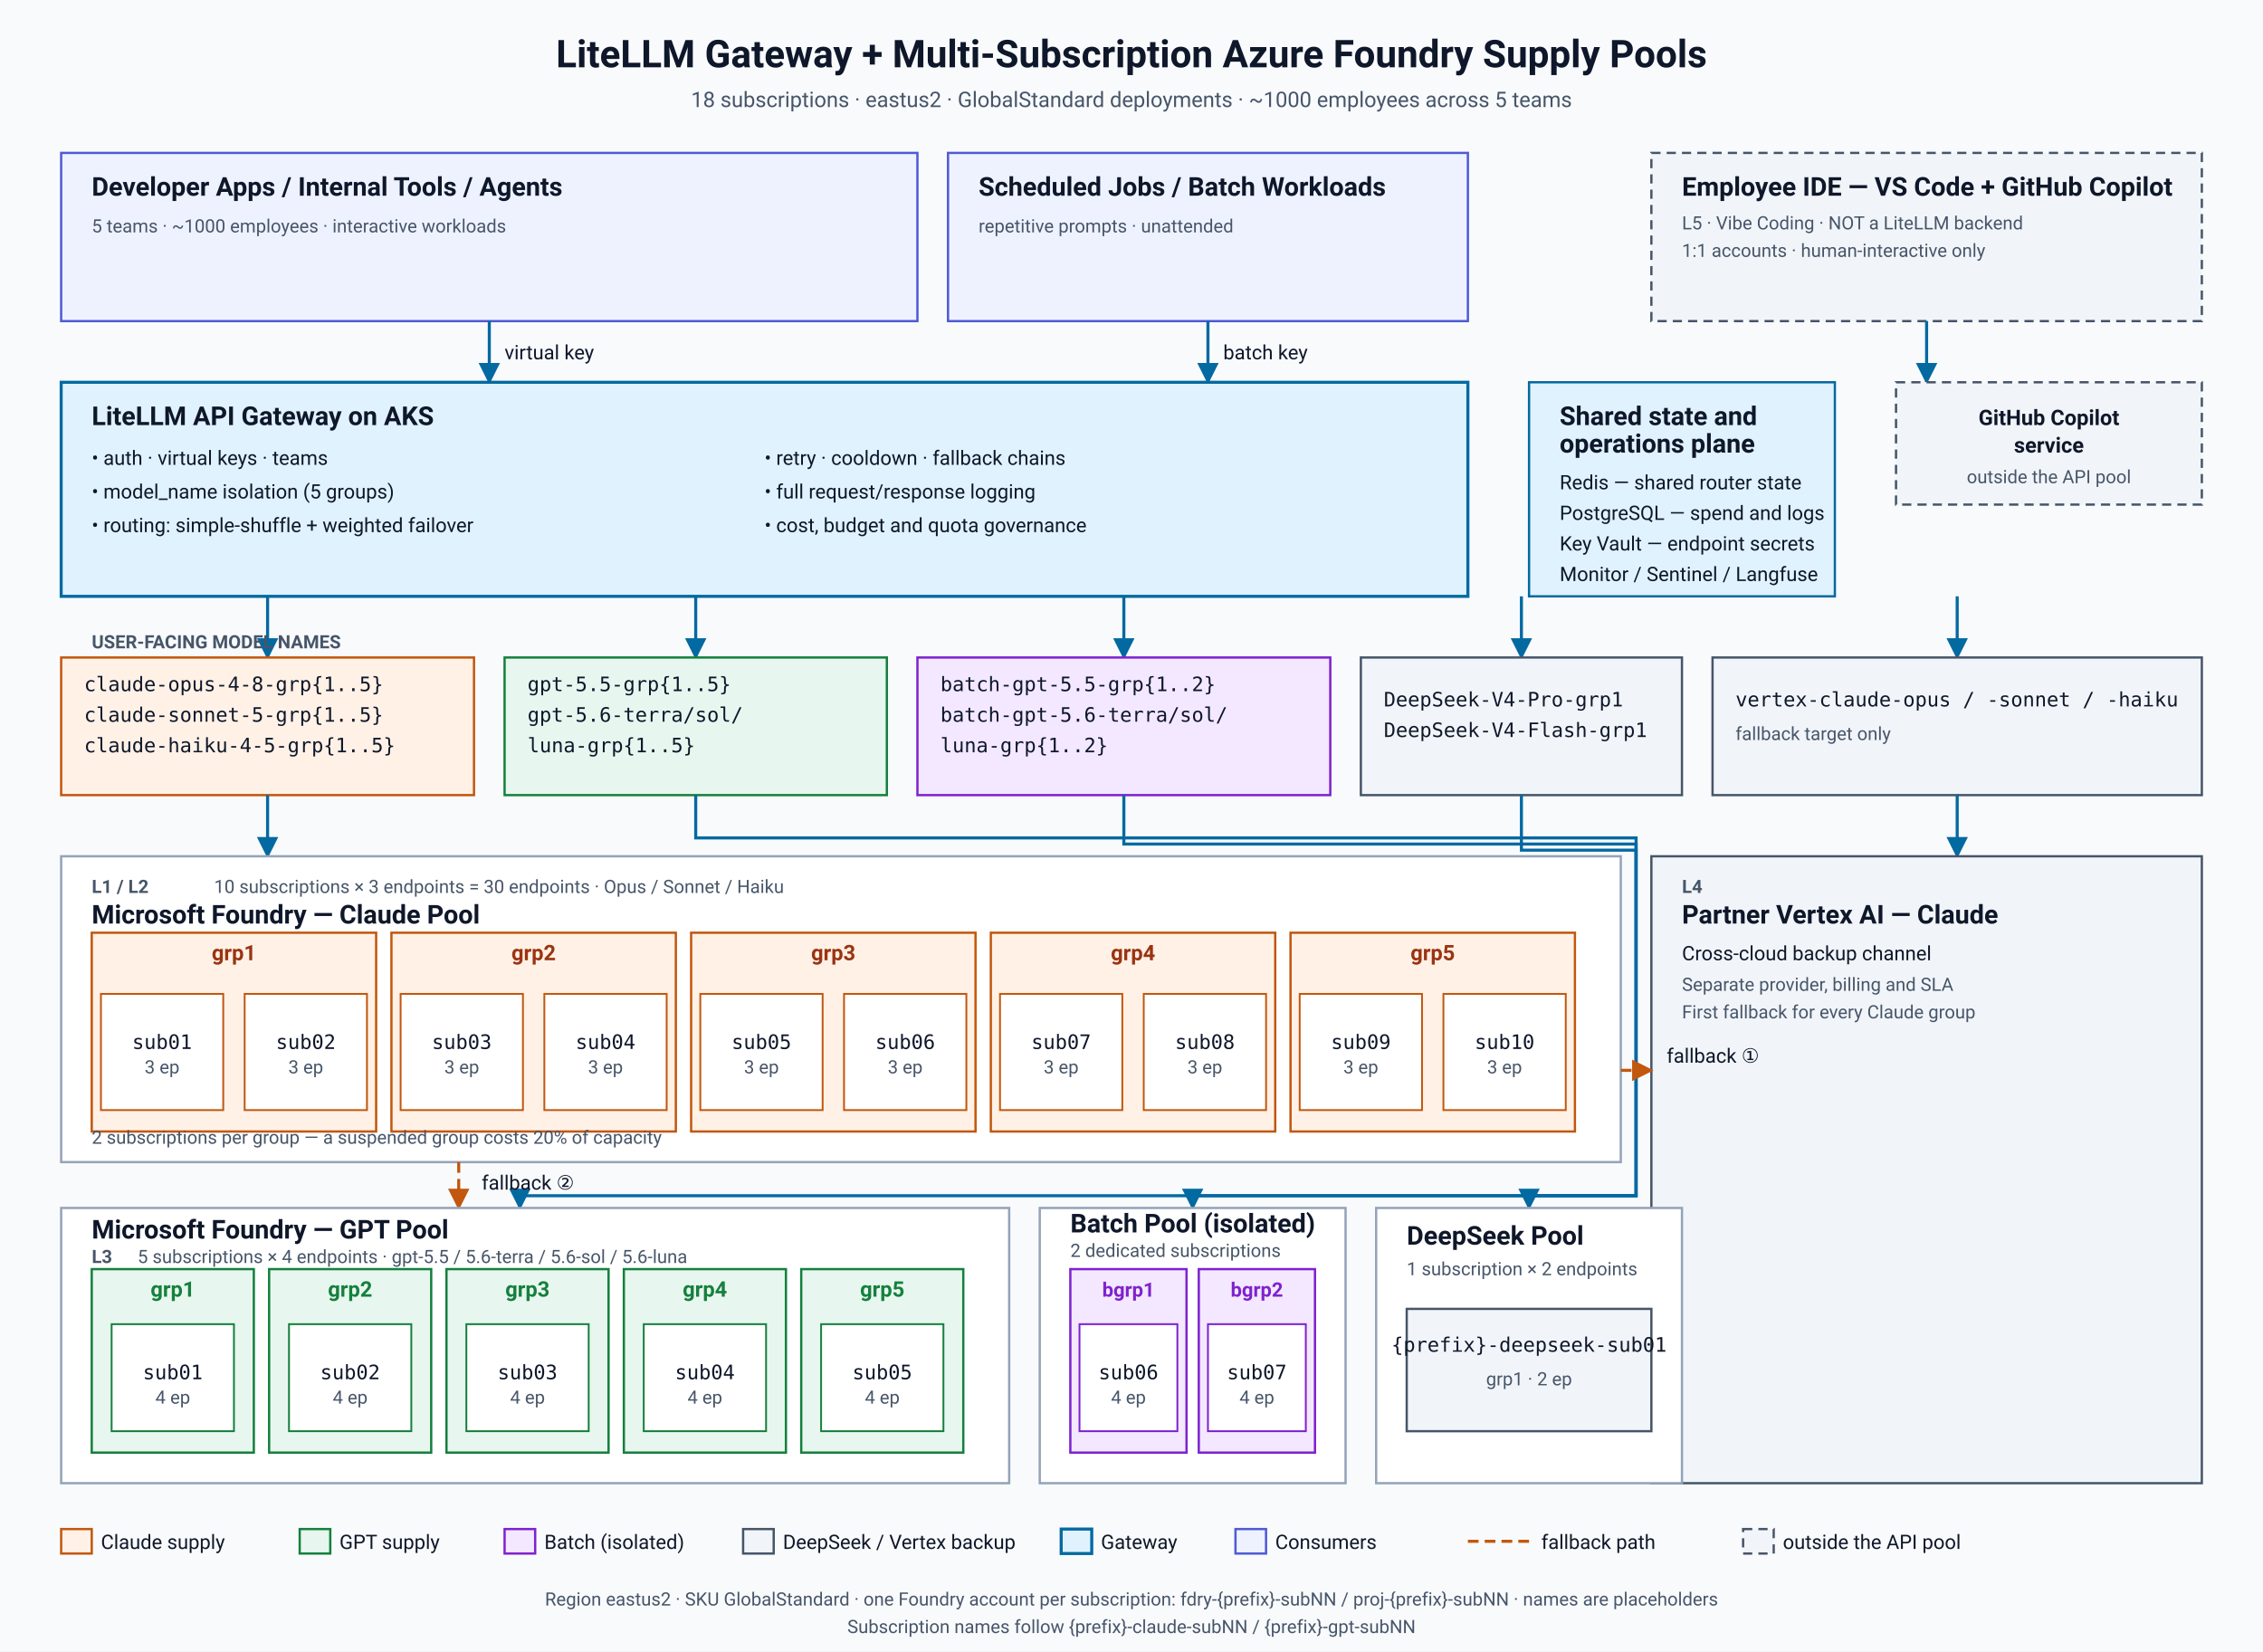
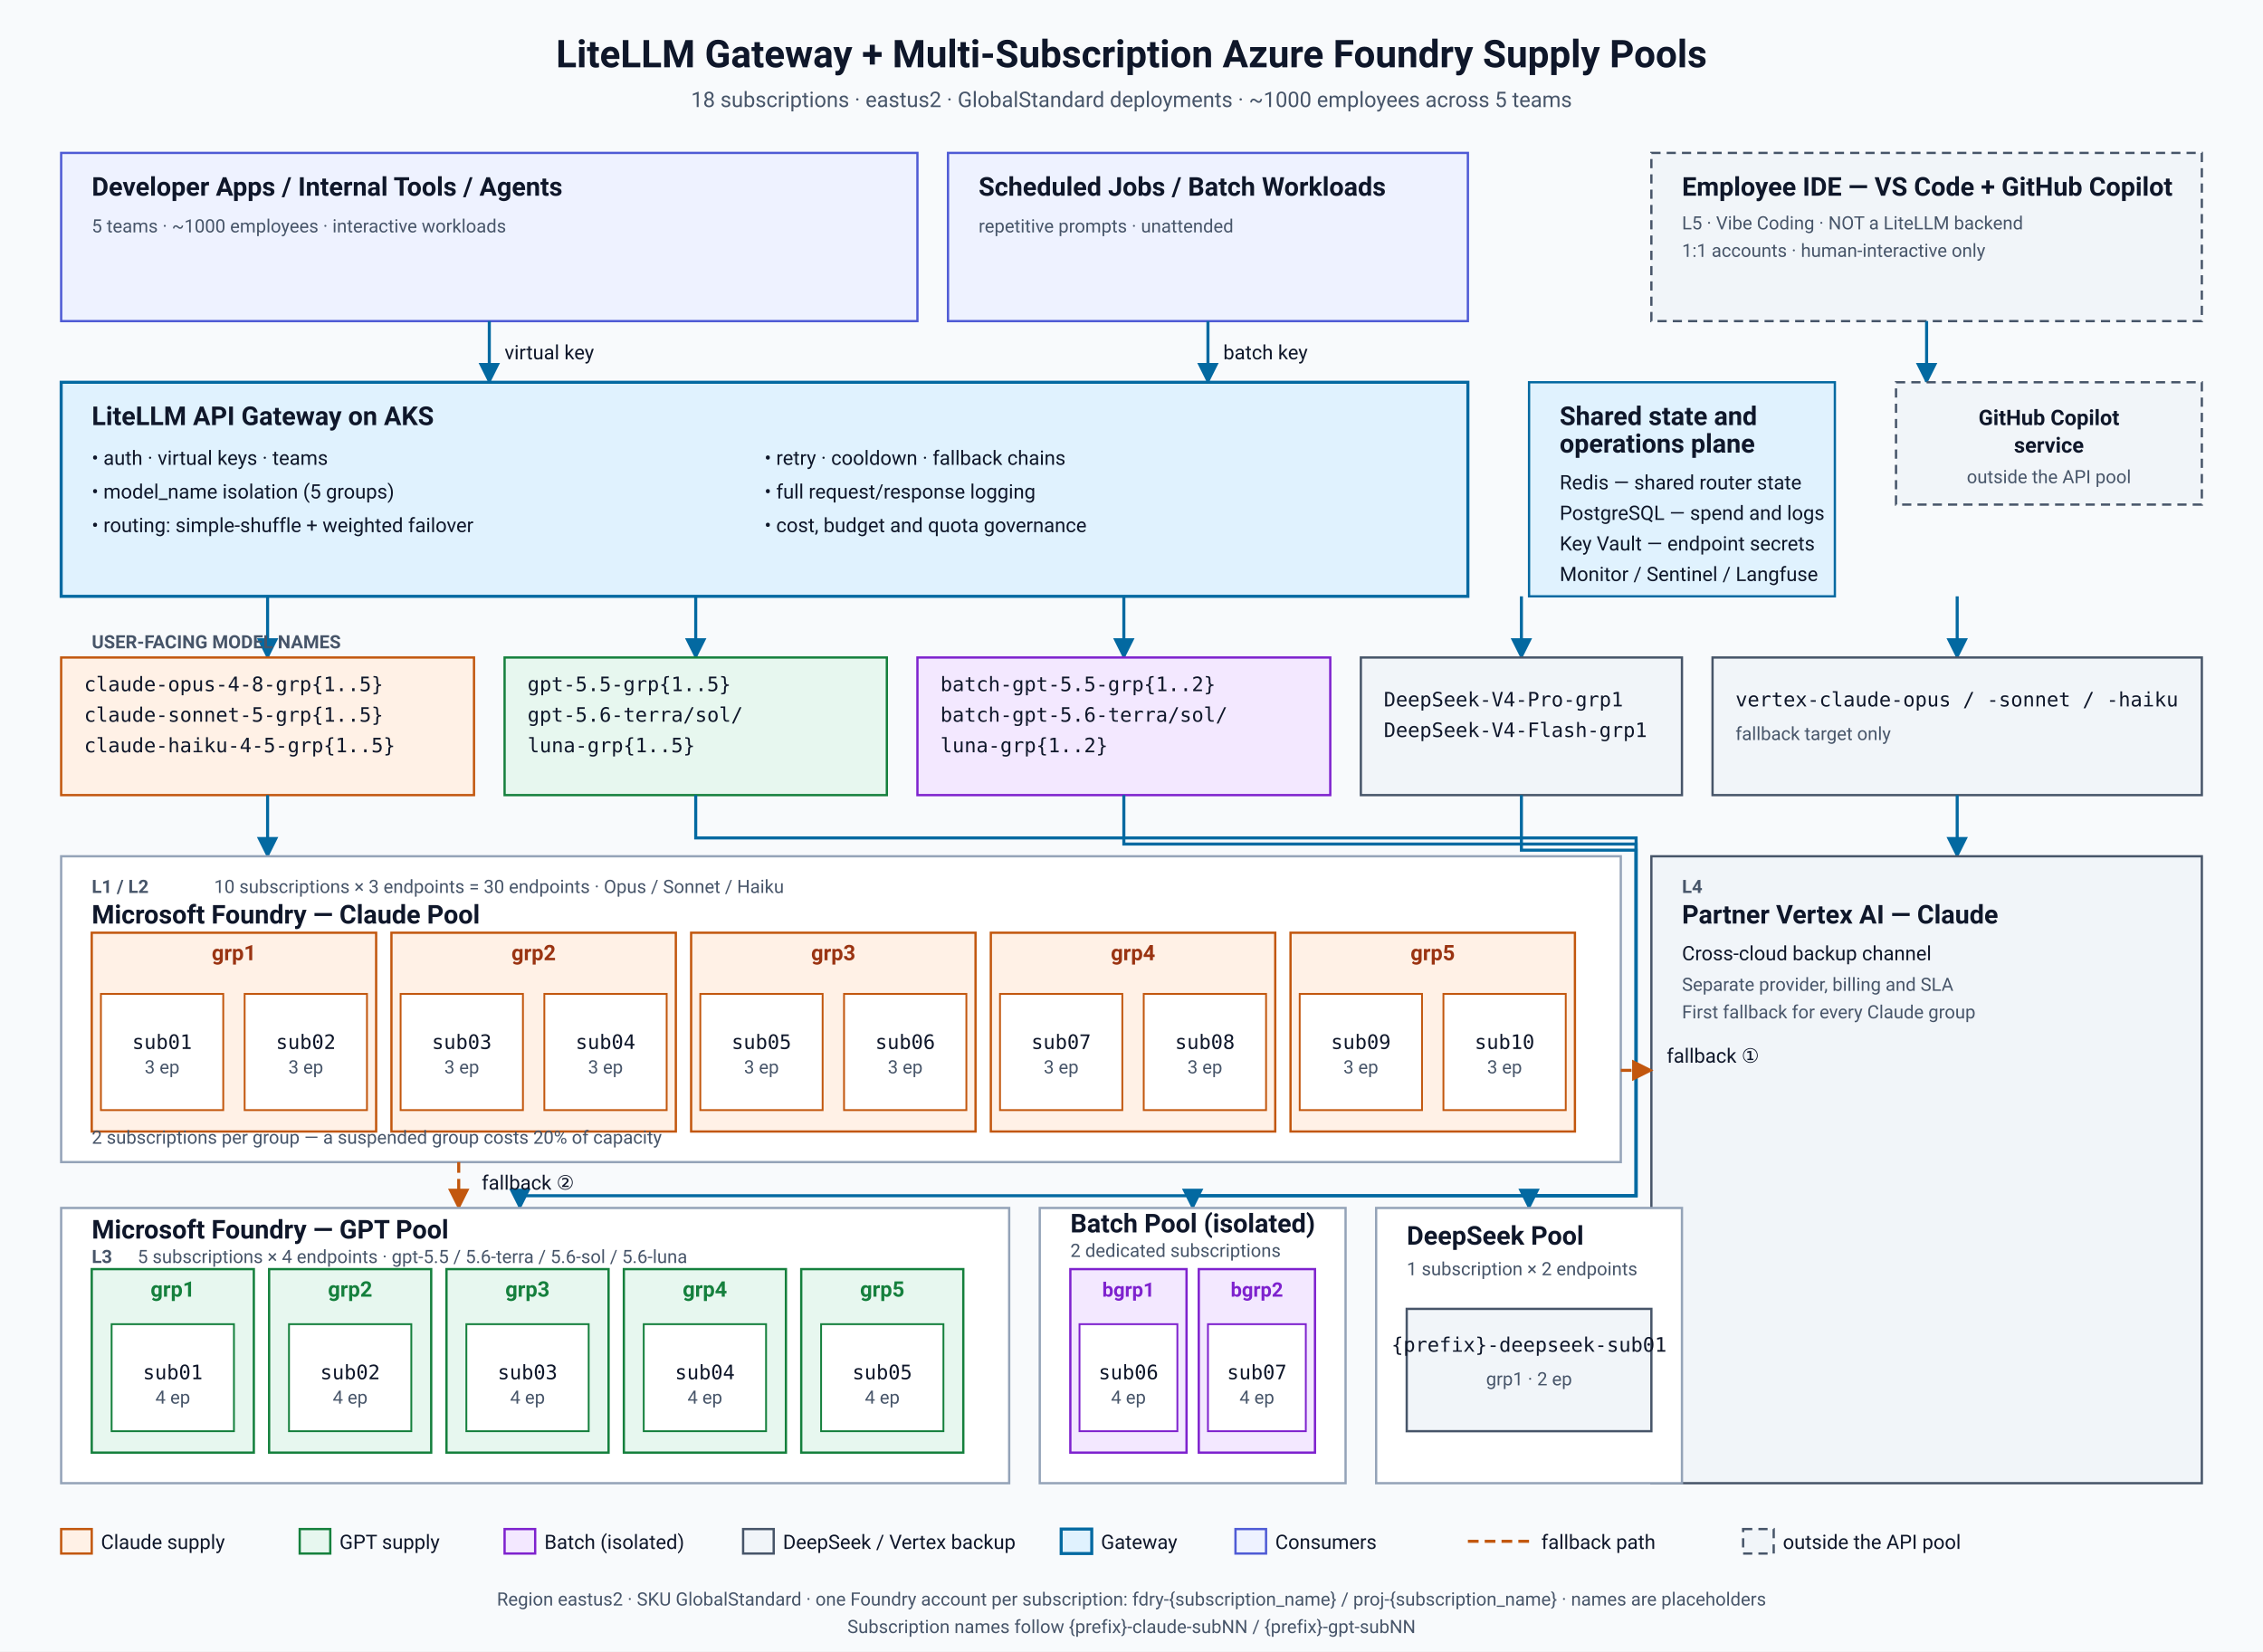
<svg xmlns="http://www.w3.org/2000/svg" viewBox="0 0 1480 1080" width="1480" height="1080" role="img">
  <style>
    .canvas { fill: #f8fafc; }
    .frame { fill: #ffffff; stroke: #94a3b8; stroke-width: 1.5; }
    .frame-title { font-family: 'Segoe UI', Roboto, 'Helvetica Neue', Arial, sans-serif; font-size: 17px; font-weight: 600; fill: #0f172a; }
    .title { font-family: 'Segoe UI', Roboto, 'Helvetica Neue', Arial, sans-serif; font-size: 25px; font-weight: 700; fill: #0f172a; }
    .subtitle { font-family: 'Segoe UI', Roboto, 'Helvetica Neue', Arial, sans-serif; font-size: 14px; fill: #475569; }
    .band-claude { fill: #fff1e6; stroke: #c2570e; stroke-width: 1.5; }
    .band-fault { fill: #fee2e2; stroke: #b91c1c; stroke-width: 2; }
    .band-label { font-family: 'Segoe UI', Roboto, 'Helvetica Neue', Arial, sans-serif; font-size: 14px; font-weight: 700; fill: #9a3412; }
    .band-label-fault { font-family: 'Segoe UI', Roboto, 'Helvetica Neue', Arial, sans-serif; font-size: 14px; font-weight: 700; fill: #b91c1c; }
    .chip-claude { fill: #ffffff; stroke: #c2570e; stroke-width: 1.2; }
    .chip-fault { fill: #fee2e2; stroke: #b91c1c; stroke-width: 1.5; }
    .chip-shared { fill: #fee2e2; stroke: #b91c1c; stroke-width: 1.2; }
    .box-vertex { fill: #f1f5f9; stroke: #475569; stroke-width: 1.5; }
    .box-gpt { fill: #e7f7ef; stroke: #15803d; stroke-width: 1.5; }
    .box-fault { fill: #fee2e2; stroke: #b91c1c; stroke-width: 2; }
    .lbl { font-family: 'Segoe UI', Roboto, 'Helvetica Neue', Arial, sans-serif; font-size: 13px; fill: #0f172a; }
    .lbl-muted { font-family: 'Segoe UI', Roboto, 'Helvetica Neue', Arial, sans-serif; font-size: 12px; fill: #475569; }
    .lbl-strong { font-family: 'Segoe UI', Roboto, 'Helvetica Neue', Arial, sans-serif; font-size: 14px; font-weight: 600; fill: #0f172a; }
    .lbl-fault { font-family: 'Segoe UI', Roboto, 'Helvetica Neue', Arial, sans-serif; font-size: 13px; font-weight: 600; fill: #b91c1c; }
    .lbl-ok { font-family: 'Segoe UI', Roboto, 'Helvetica Neue', Arial, sans-serif; font-size: 13px; font-weight: 600; fill: #15803d; }
    .mono { font-size: 13px; font-family: 'Cascadia Code', Consolas, 'DejaVu Sans Mono', monospace; fill: #0f172a; }
    .arrow-normal { stroke: #0369a1; stroke-width: 2; fill: none; }
    .arrow-fallback { stroke: #c2570e; stroke-width: 2; fill: none; stroke-dasharray: 7 4; }
    .arrow-blocked { stroke: #b91c1c; stroke-width: 2.5; fill: none; }
    .step-num { font-family: 'Segoe UI', Roboto, 'Helvetica Neue', Arial, sans-serif; font-size: 15px; font-weight: 700; fill: #0369a1; }
    .strike { stroke: #b91c1c; stroke-width: 3; }
    .box-consumer { fill: #eef2ff; stroke: #4f5bd5; stroke-width: 1.5; }
    .box-gateway { fill: #e0f2fe; stroke: #0369a1; stroke-width: 2; }
    .box-ops { fill: #e0f2fe; stroke: #0369a1; stroke-width: 1.5; }
    .box-copilot { fill: #f1f5f9; stroke: #475569; stroke-width: 1.5; stroke-dasharray: 6 4; }
    .box-name-claude { fill: #fff1e6; stroke: #c2570e; stroke-width: 1.5; }
    .box-name-gpt { fill: #e7f7ef; stroke: #15803d; stroke-width: 1.5; }
    .box-name-batch { fill: #f3e8ff; stroke: #7e22ce; stroke-width: 1.5; }
    .box-name-ds { fill: #f1f5f9; stroke: #475569; stroke-width: 1.5; }
    .band-gpt { fill: #e7f7ef; stroke: #15803d; stroke-width: 1.5; }
    .band-batch { fill: #f3e8ff; stroke: #7e22ce; stroke-width: 1.5; }
    .chip-gpt { fill: #ffffff; stroke: #15803d; stroke-width: 1.2; }
    .chip-batch { fill: #ffffff; stroke: #7e22ce; stroke-width: 1.2; }
    .band-label-gpt { font-family: 'Segoe UI', Roboto, 'Helvetica Neue', Arial, sans-serif; font-size: 14px; font-weight: 700; fill: #15803d; }
    .band-label-batch { font-family: 'Segoe UI', Roboto, 'Helvetica Neue', Arial, sans-serif; font-size: 13px; font-weight: 700; fill: #7e22ce; }
    .layer-tag { font-family: 'Segoe UI', Roboto, 'Helvetica Neue', Arial, sans-serif; font-size: 12px; font-weight: 700; fill: #475569; }
    .mono-sm { font-size: 12px; font-family: 'Cascadia Code', Consolas, 'DejaVu Sans Mono', monospace; fill: #0f172a; }
  </style>
  <defs>
    <marker id="arrow-normal-head" viewBox="0 0 10 10" refX="9" refY="5" markerWidth="7" markerHeight="7" orient="auto-start-reverse">
      <path d="M 0 0 L 10 5 L 0 10 z" fill="#0369a1" />
    </marker>
    <marker id="arrow-fallback-head" viewBox="0 0 10 10" refX="9" refY="5" markerWidth="7" markerHeight="7" orient="auto-start-reverse">
      <path d="M 0 0 L 10 5 L 0 10 z" fill="#c2570e" />
    </marker>
  </defs>
  <rect class="canvas" x="0" y="0" width="1480" height="1080" />
  <text class="title" x="740" y="44" text-anchor="middle">LiteLLM Gateway + Multi-Subscription Azure Foundry Supply Pools</text>
  <text class="subtitle" x="740" y="70" text-anchor="middle">18 subscriptions · eastus2 · GlobalStandard deployments · ~1000 employees across 5 teams</text>
  <g>
    <rect class="box-consumer" x="40" y="100" width="560" height="110" />
    <text class="frame-title" x="60" y="128">Developer Apps / Internal Tools / Agents</text>
    <text class="lbl-muted" x="60" y="152">5 teams · ~1000 employees · interactive workloads</text>
  </g>
  <g>
    <rect class="box-consumer" x="620" y="100" width="340" height="110" />
    <text class="frame-title" x="640" y="128">Scheduled Jobs / Batch Workloads</text>
    <text class="lbl-muted" x="640" y="152">repetitive prompts · unattended</text>
  </g>
  <g>
    <rect class="box-copilot" x="1080" y="100" width="360" height="110" />
    <text class="frame-title" x="1100" y="128">Employee IDE — VS Code + GitHub Copilot</text>
    <text class="lbl-muted" x="1100" y="150">L5 · Vibe Coding · NOT a LiteLLM backend</text>
    <text class="lbl-muted" x="1100" y="168">1:1 accounts · human-interactive only</text>
  </g>
  <line class="arrow-normal" x1="320" y1="210" x2="320" y2="250" marker-end="url(#arrow-normal-head)" />
  <text class="lbl" x="330" y="235">virtual key</text>
  <line class="arrow-normal" x1="790" y1="210" x2="790" y2="250" marker-end="url(#arrow-normal-head)" />
  <text class="lbl" x="800" y="235">batch key</text>
  <line class="arrow-normal" x1="1260" y1="210" x2="1260" y2="250" marker-end="url(#arrow-normal-head)" />
  <g>
    <rect class="box-gateway" x="40" y="250" width="920" height="140" />
    <text class="frame-title" x="60" y="278">LiteLLM API Gateway on AKS</text>
    <text class="lbl" x="60" y="304">• auth · virtual keys · teams</text>
    <text class="lbl" x="60" y="326">• model_name isolation (5 groups)</text>
    <text class="lbl" x="60" y="348">• routing: simple-shuffle + weighted failover</text>
    <text class="lbl" x="500" y="304">• retry · cooldown · fallback chains</text>
    <text class="lbl" x="500" y="326">• full request/response logging</text>
    <text class="lbl" x="500" y="348">• cost, budget and quota governance</text>
  </g>
  <g>
    <rect class="box-ops" x="1000" y="250" width="200" height="140" />
    <text class="frame-title" x="1020" y="278">Shared state and</text>
    <text class="frame-title" x="1020" y="296">operations plane</text>
    <text class="lbl" x="1020" y="320">Redis — shared router state</text>
    <text class="lbl" x="1020" y="340">PostgreSQL — spend and logs</text>
    <text class="lbl" x="1020" y="360">Key Vault — endpoint secrets</text>
    <text class="lbl" x="1020" y="380">Monitor / Sentinel / Langfuse</text>
  </g>
  <g>
    <rect class="box-copilot" x="1240" y="250" width="200" height="80" />
    <text class="lbl-strong" x="1340" y="278" text-anchor="middle">GitHub Copilot</text>
    <text class="lbl-strong" x="1340" y="296" text-anchor="middle">service</text>
    <text class="lbl-muted" x="1340" y="316" text-anchor="middle">outside the API pool</text>
  </g>
  <line class="arrow-normal" x1="175" y1="390" x2="175" y2="430" marker-end="url(#arrow-normal-head)" />
  <line class="arrow-normal" x1="455" y1="390" x2="455" y2="430" marker-end="url(#arrow-normal-head)" />
  <line class="arrow-normal" x1="735" y1="390" x2="735" y2="430" marker-end="url(#arrow-normal-head)" />
  <line class="arrow-normal" x1="995" y1="390" x2="995" y2="430" marker-end="url(#arrow-normal-head)" />
  <line class="arrow-normal" x1="1280" y1="390" x2="1280" y2="430" marker-end="url(#arrow-normal-head)" />
  <text class="layer-tag" x="60" y="424">USER-FACING MODEL NAMES</text>
  <g>
    <rect class="box-name-claude" x="40" y="430" width="270" height="90" />
    <text class="mono" x="55" y="452">claude-opus-4-8-grp{1..5}</text>
    <text class="mono" x="55" y="472">claude-sonnet-5-grp{1..5}</text>
    <text class="mono" x="55" y="492">claude-haiku-4-5-grp{1..5}</text>
  </g>
  <g>
    <rect class="box-name-gpt" x="330" y="430" width="250" height="90" />
    <text class="mono" x="345" y="452">gpt-5.5-grp{1..5}</text>
    <text class="mono" x="345" y="472">gpt-5.6-terra/sol/</text>
    <text class="mono" x="345" y="492">luna-grp{1..5}</text>
  </g>
  <g>
    <rect class="box-name-batch" x="600" y="430" width="270" height="90" />
    <text class="mono" x="615" y="452">batch-gpt-5.5-grp{1..2}</text>
    <text class="mono" x="615" y="472">batch-gpt-5.6-terra/sol/</text>
    <text class="mono" x="615" y="492">luna-grp{1..2}</text>
  </g>
  <g>
    <rect class="box-name-ds" x="890" y="430" width="210" height="90" />
    <text class="mono" x="905" y="462">DeepSeek-V4-Pro-grp1</text>
    <text class="mono" x="905" y="482">DeepSeek-V4-Flash-grp1</text>
  </g>
  <g>
    <rect class="box-name-ds" x="1120" y="430" width="320" height="90" />
    <text class="mono" x="1135" y="462">vertex-claude-opus / -sonnet / -haiku</text>
    <text class="lbl-muted" x="1135" y="484">fallback target only</text>
  </g>
  <line class="arrow-normal" x1="175" y1="520" x2="175" y2="560" marker-end="url(#arrow-normal-head)" />
  <line class="arrow-normal" x1="1280" y1="520" x2="1280" y2="560" marker-end="url(#arrow-normal-head)" />
  <path class="arrow-normal" d="M 455 520 L 455 548 L 1070 548 L 1070 782 L 340 782 L 340 790" marker-end="url(#arrow-normal-head)" />
  <path class="arrow-normal" d="M 735 520 L 735 552 L 1070 552 L 1070 782 L 780 782 L 780 790" marker-end="url(#arrow-normal-head)" />
  <path class="arrow-normal" d="M 995 520 L 995 556 L 1070 556 L 1070 782 L 1000 782 L 1000 790" marker-end="url(#arrow-normal-head)" />
  <g>
    <rect class="frame" x="40" y="560" width="1020" height="200" />
    <text class="layer-tag" x="60" y="584">L1 / L2</text>
    <text class="lbl-muted" x="140" y="584">10 subscriptions × 3 endpoints = 30 endpoints · Opus / Sonnet / Haiku</text>
    <text class="frame-title" x="60" y="604">Microsoft Foundry — Claude Pool</text>
    <g>
      <rect class="band-claude" x="60" y="610" width="186" height="130" />
      <text class="band-label" x="153" y="628" text-anchor="middle">grp1</text>
      <rect class="chip-claude" x="66" y="650" width="80" height="76" />
      <text class="mono" x="106" y="686" text-anchor="middle">sub01</text>
      <text class="lbl-muted" x="106" y="702" text-anchor="middle">3 ep</text>
      <rect class="chip-claude" x="160" y="650" width="80" height="76" />
      <text class="mono" x="200" y="686" text-anchor="middle">sub02</text>
      <text class="lbl-muted" x="200" y="702" text-anchor="middle">3 ep</text>
    </g>
    <g>
      <rect class="band-claude" x="256" y="610" width="186" height="130" />
      <text class="band-label" x="349" y="628" text-anchor="middle">grp2</text>
      <rect class="chip-claude" x="262" y="650" width="80" height="76" />
      <text class="mono" x="302" y="686" text-anchor="middle">sub03</text>
      <text class="lbl-muted" x="302" y="702" text-anchor="middle">3 ep</text>
      <rect class="chip-claude" x="356" y="650" width="80" height="76" />
      <text class="mono" x="396" y="686" text-anchor="middle">sub04</text>
      <text class="lbl-muted" x="396" y="702" text-anchor="middle">3 ep</text>
    </g>
    <g>
      <rect class="band-claude" x="452" y="610" width="186" height="130" />
      <text class="band-label" x="545" y="628" text-anchor="middle">grp3</text>
      <rect class="chip-claude" x="458" y="650" width="80" height="76" />
      <text class="mono" x="498" y="686" text-anchor="middle">sub05</text>
      <text class="lbl-muted" x="498" y="702" text-anchor="middle">3 ep</text>
      <rect class="chip-claude" x="552" y="650" width="80" height="76" />
      <text class="mono" x="592" y="686" text-anchor="middle">sub06</text>
      <text class="lbl-muted" x="592" y="702" text-anchor="middle">3 ep</text>
    </g>
    <g>
      <rect class="band-claude" x="648" y="610" width="186" height="130" />
      <text class="band-label" x="741" y="628" text-anchor="middle">grp4</text>
      <rect class="chip-claude" x="654" y="650" width="80" height="76" />
      <text class="mono" x="694" y="686" text-anchor="middle">sub07</text>
      <text class="lbl-muted" x="694" y="702" text-anchor="middle">3 ep</text>
      <rect class="chip-claude" x="748" y="650" width="80" height="76" />
      <text class="mono" x="788" y="686" text-anchor="middle">sub08</text>
      <text class="lbl-muted" x="788" y="702" text-anchor="middle">3 ep</text>
    </g>
    <g>
      <rect class="band-claude" x="844" y="610" width="186" height="130" />
      <text class="band-label" x="937" y="628" text-anchor="middle">grp5</text>
      <rect class="chip-claude" x="850" y="650" width="80" height="76" />
      <text class="mono" x="890" y="686" text-anchor="middle">sub09</text>
      <text class="lbl-muted" x="890" y="702" text-anchor="middle">3 ep</text>
      <rect class="chip-claude" x="944" y="650" width="80" height="76" />
      <text class="mono" x="984" y="686" text-anchor="middle">sub10</text>
      <text class="lbl-muted" x="984" y="702" text-anchor="middle">3 ep</text>
    </g>
    <text class="lbl-muted" x="60" y="748">2 subscriptions per group — a suspended group costs 20% of capacity</text>
  </g>
  <g>
    <rect class="box-vertex" x="1080" y="560" width="360" height="410" />
    <text class="layer-tag" x="1100" y="584">L4</text>
    <text class="frame-title" x="1100" y="604">Partner Vertex AI — Claude</text>
    <text class="lbl" x="1100" y="628">Cross-cloud backup channel</text>
    <text class="lbl-muted" x="1100" y="648">Separate provider, billing and SLA</text>
    <text class="lbl-muted" x="1100" y="666">First fallback for every Claude group</text>
  </g>
  <path class="arrow-fallback" d="M 1060 700 L 1080 700" marker-end="url(#arrow-fallback-head)" />
  <text class="lbl" x="1090" y="695">fallback ①</text>
  <path class="arrow-fallback" d="M 300 760 L 300 790" marker-end="url(#arrow-fallback-head)" />
  <text class="lbl" x="315" y="778">fallback ②</text>
  <g>
    <rect class="frame" x="40" y="790" width="620" height="180" />
    <text class="frame-title" x="60" y="810">Microsoft Foundry — GPT Pool</text>
    <text class="layer-tag" x="60" y="826">L3</text>
    <text class="lbl-muted" x="90" y="826">5 subscriptions × 4 endpoints · gpt-5.5 / 5.6-terra / 5.6-sol / 5.6-luna</text>
    <g>
      <rect class="band-gpt" x="60" y="830" width="106" height="120" />
      <text class="band-label-gpt" x="113" y="848" text-anchor="middle">grp1</text>
      <rect class="chip-gpt" x="73" y="866" width="80" height="70" />
      <text class="mono" x="113" y="902" text-anchor="middle">sub01</text>
      <text class="lbl-muted" x="113" y="918" text-anchor="middle">4 ep</text>
    </g>
    <g>
      <rect class="band-gpt" x="176" y="830" width="106" height="120" />
      <text class="band-label-gpt" x="229" y="848" text-anchor="middle">grp2</text>
      <rect class="chip-gpt" x="189" y="866" width="80" height="70" />
      <text class="mono" x="229" y="902" text-anchor="middle">sub02</text>
      <text class="lbl-muted" x="229" y="918" text-anchor="middle">4 ep</text>
    </g>
    <g>
      <rect class="band-gpt" x="292" y="830" width="106" height="120" />
      <text class="band-label-gpt" x="345" y="848" text-anchor="middle">grp3</text>
      <rect class="chip-gpt" x="305" y="866" width="80" height="70" />
      <text class="mono" x="345" y="902" text-anchor="middle">sub03</text>
      <text class="lbl-muted" x="345" y="918" text-anchor="middle">4 ep</text>
    </g>
    <g>
      <rect class="band-gpt" x="408" y="830" width="106" height="120" />
      <text class="band-label-gpt" x="461" y="848" text-anchor="middle">grp4</text>
      <rect class="chip-gpt" x="421" y="866" width="80" height="70" />
      <text class="mono" x="461" y="902" text-anchor="middle">sub04</text>
      <text class="lbl-muted" x="461" y="918" text-anchor="middle">4 ep</text>
    </g>
    <g>
      <rect class="band-gpt" x="524" y="830" width="106" height="120" />
      <text class="band-label-gpt" x="577" y="848" text-anchor="middle">grp5</text>
      <rect class="chip-gpt" x="537" y="866" width="80" height="70" />
      <text class="mono" x="577" y="902" text-anchor="middle">sub05</text>
      <text class="lbl-muted" x="577" y="918" text-anchor="middle">4 ep</text>
    </g>
  </g>
  <g>
    <rect class="frame" x="680" y="790" width="200" height="180" />
    <text class="frame-title" x="700" y="806">Batch Pool (isolated)</text>
    <text class="lbl-muted" x="700" y="822">2 dedicated subscriptions</text>
    <g>
      <rect class="band-batch" x="700" y="830" width="76" height="120" />
      <text class="band-label-batch" x="738" y="848" text-anchor="middle">bgrp1</text>
      <rect class="chip-batch" x="706" y="866" width="64" height="70" />
      <text class="mono" x="738" y="902" text-anchor="middle">sub06</text>
      <text class="lbl-muted" x="738" y="918" text-anchor="middle">4 ep</text>
    </g>
    <g>
      <rect class="band-batch" x="784" y="830" width="76" height="120" />
      <text class="band-label-batch" x="822" y="848" text-anchor="middle">bgrp2</text>
      <rect class="chip-batch" x="790" y="866" width="64" height="70" />
      <text class="mono" x="822" y="902" text-anchor="middle">sub07</text>
      <text class="lbl-muted" x="822" y="918" text-anchor="middle">4 ep</text>
    </g>
  </g>
  <g>
    <rect class="frame" x="900" y="790" width="200" height="180" />
    <text class="frame-title" x="920" y="814">DeepSeek Pool</text>
    <text class="lbl-muted" x="920" y="834">1 subscription × 2 endpoints</text>
    <rect class="box-name-ds" x="920" y="856" width="160" height="80" />
    <text class="mono" x="1000" y="884" text-anchor="middle">{prefix}-deepseek-sub01</text>
    <text class="lbl-muted" x="1000" y="906" text-anchor="middle">grp1 · 2 ep</text>
  </g>
  <g>
    <rect class="box-name-claude" x="40" y="1000" width="20" height="16" />
    <text class="lbl" x="66" y="1013">Claude supply</text>
    <rect class="box-name-gpt" x="196" y="1000" width="20" height="16" />
    <text class="lbl" x="222" y="1013">GPT supply</text>
    <rect class="box-name-batch" x="330" y="1000" width="20" height="16" />
    <text class="lbl" x="356" y="1013">Batch (isolated)</text>
    <rect class="box-name-ds" x="486" y="1000" width="20" height="16" />
    <text class="lbl" x="512" y="1013">DeepSeek / Vertex backup</text>
    <rect class="box-gateway" x="694" y="1000" width="20" height="16" />
    <text class="lbl" x="720" y="1013">Gateway</text>
    <rect class="box-consumer" x="808" y="1000" width="20" height="16" />
    <text class="lbl" x="834" y="1013">Consumers</text>
    <line class="arrow-fallback" x1="960" y1="1008" x2="1000" y2="1008" />
    <text class="lbl" x="1008" y="1013">fallback path</text>
    <rect class="box-copilot" x="1140" y="1000" width="20" height="16" />
    <text class="lbl" x="1166" y="1013">outside the API pool</text>
  </g>
-   <text class="lbl-muted" x="740" y="1050" text-anchor="middle">Region eastus2 · SKU GlobalStandard · one Foundry account per subscription: fdry-{prefix}-subNN / proj-{prefix}-subNN · names are placeholders</text>
+   <text class="lbl-muted" x="740" y="1050" text-anchor="middle">Region eastus2 · SKU GlobalStandard · one Foundry account per subscription: fdry-{subscription_name} / proj-{subscription_name} · names are placeholders</text>
  <text class="lbl-muted" x="740" y="1068" text-anchor="middle">Subscription names follow {prefix}-claude-subNN / {prefix}-gpt-subNN</text>
</svg>
